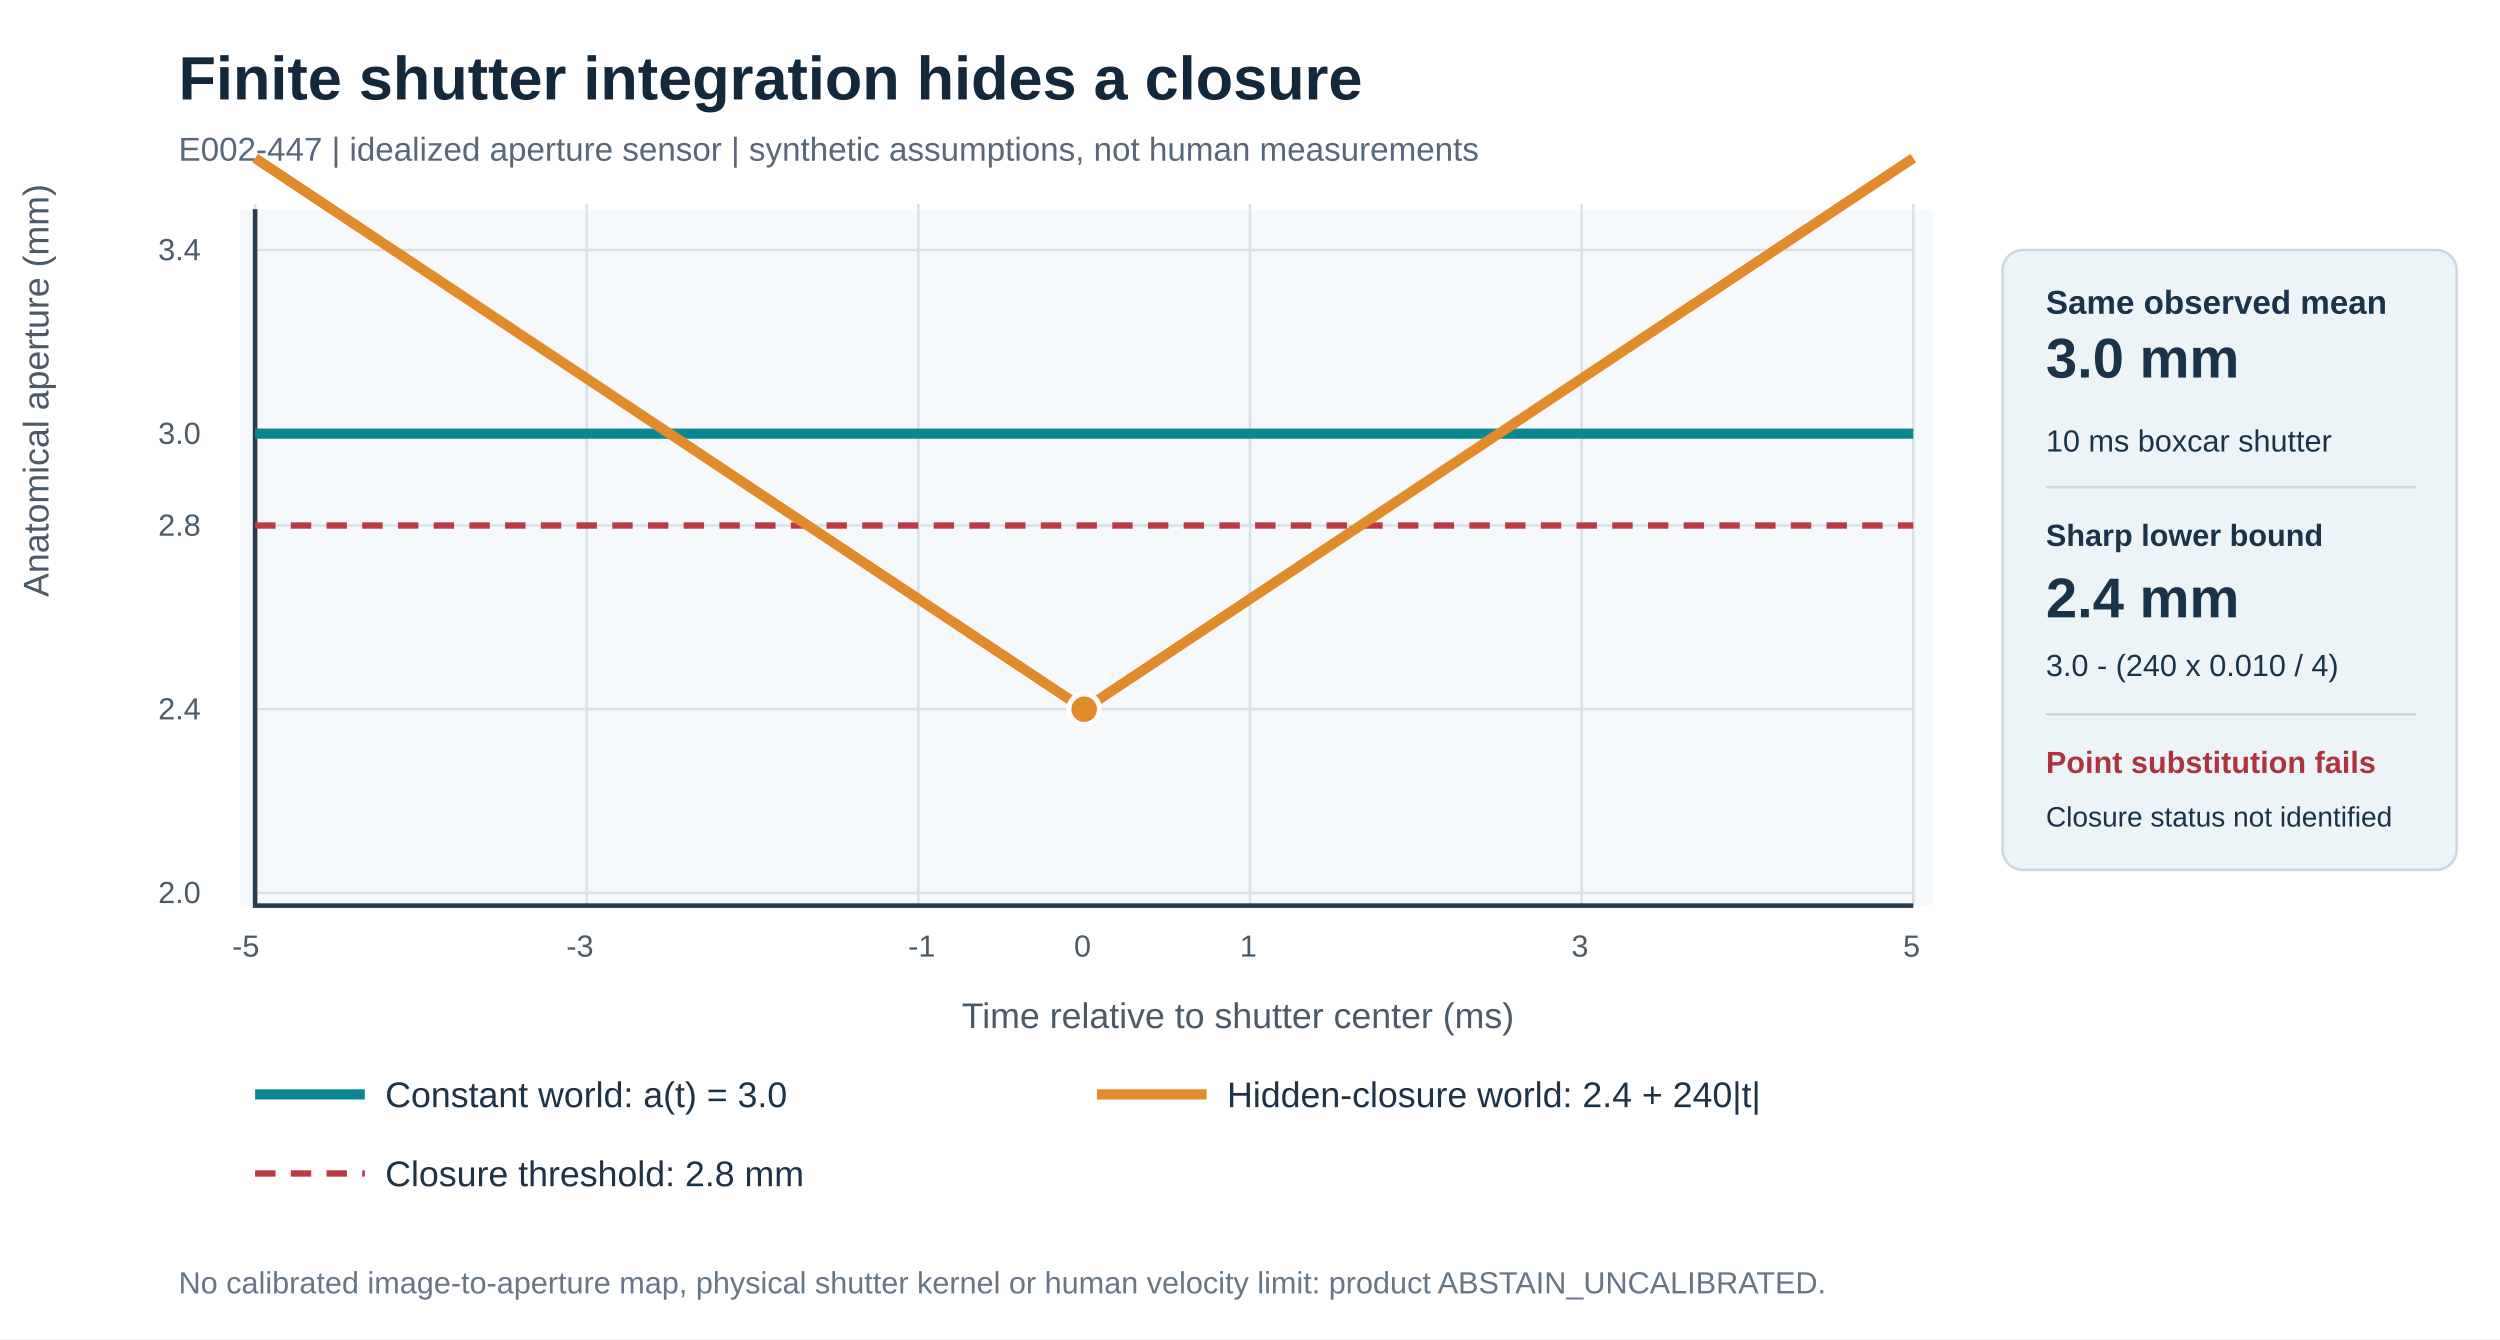
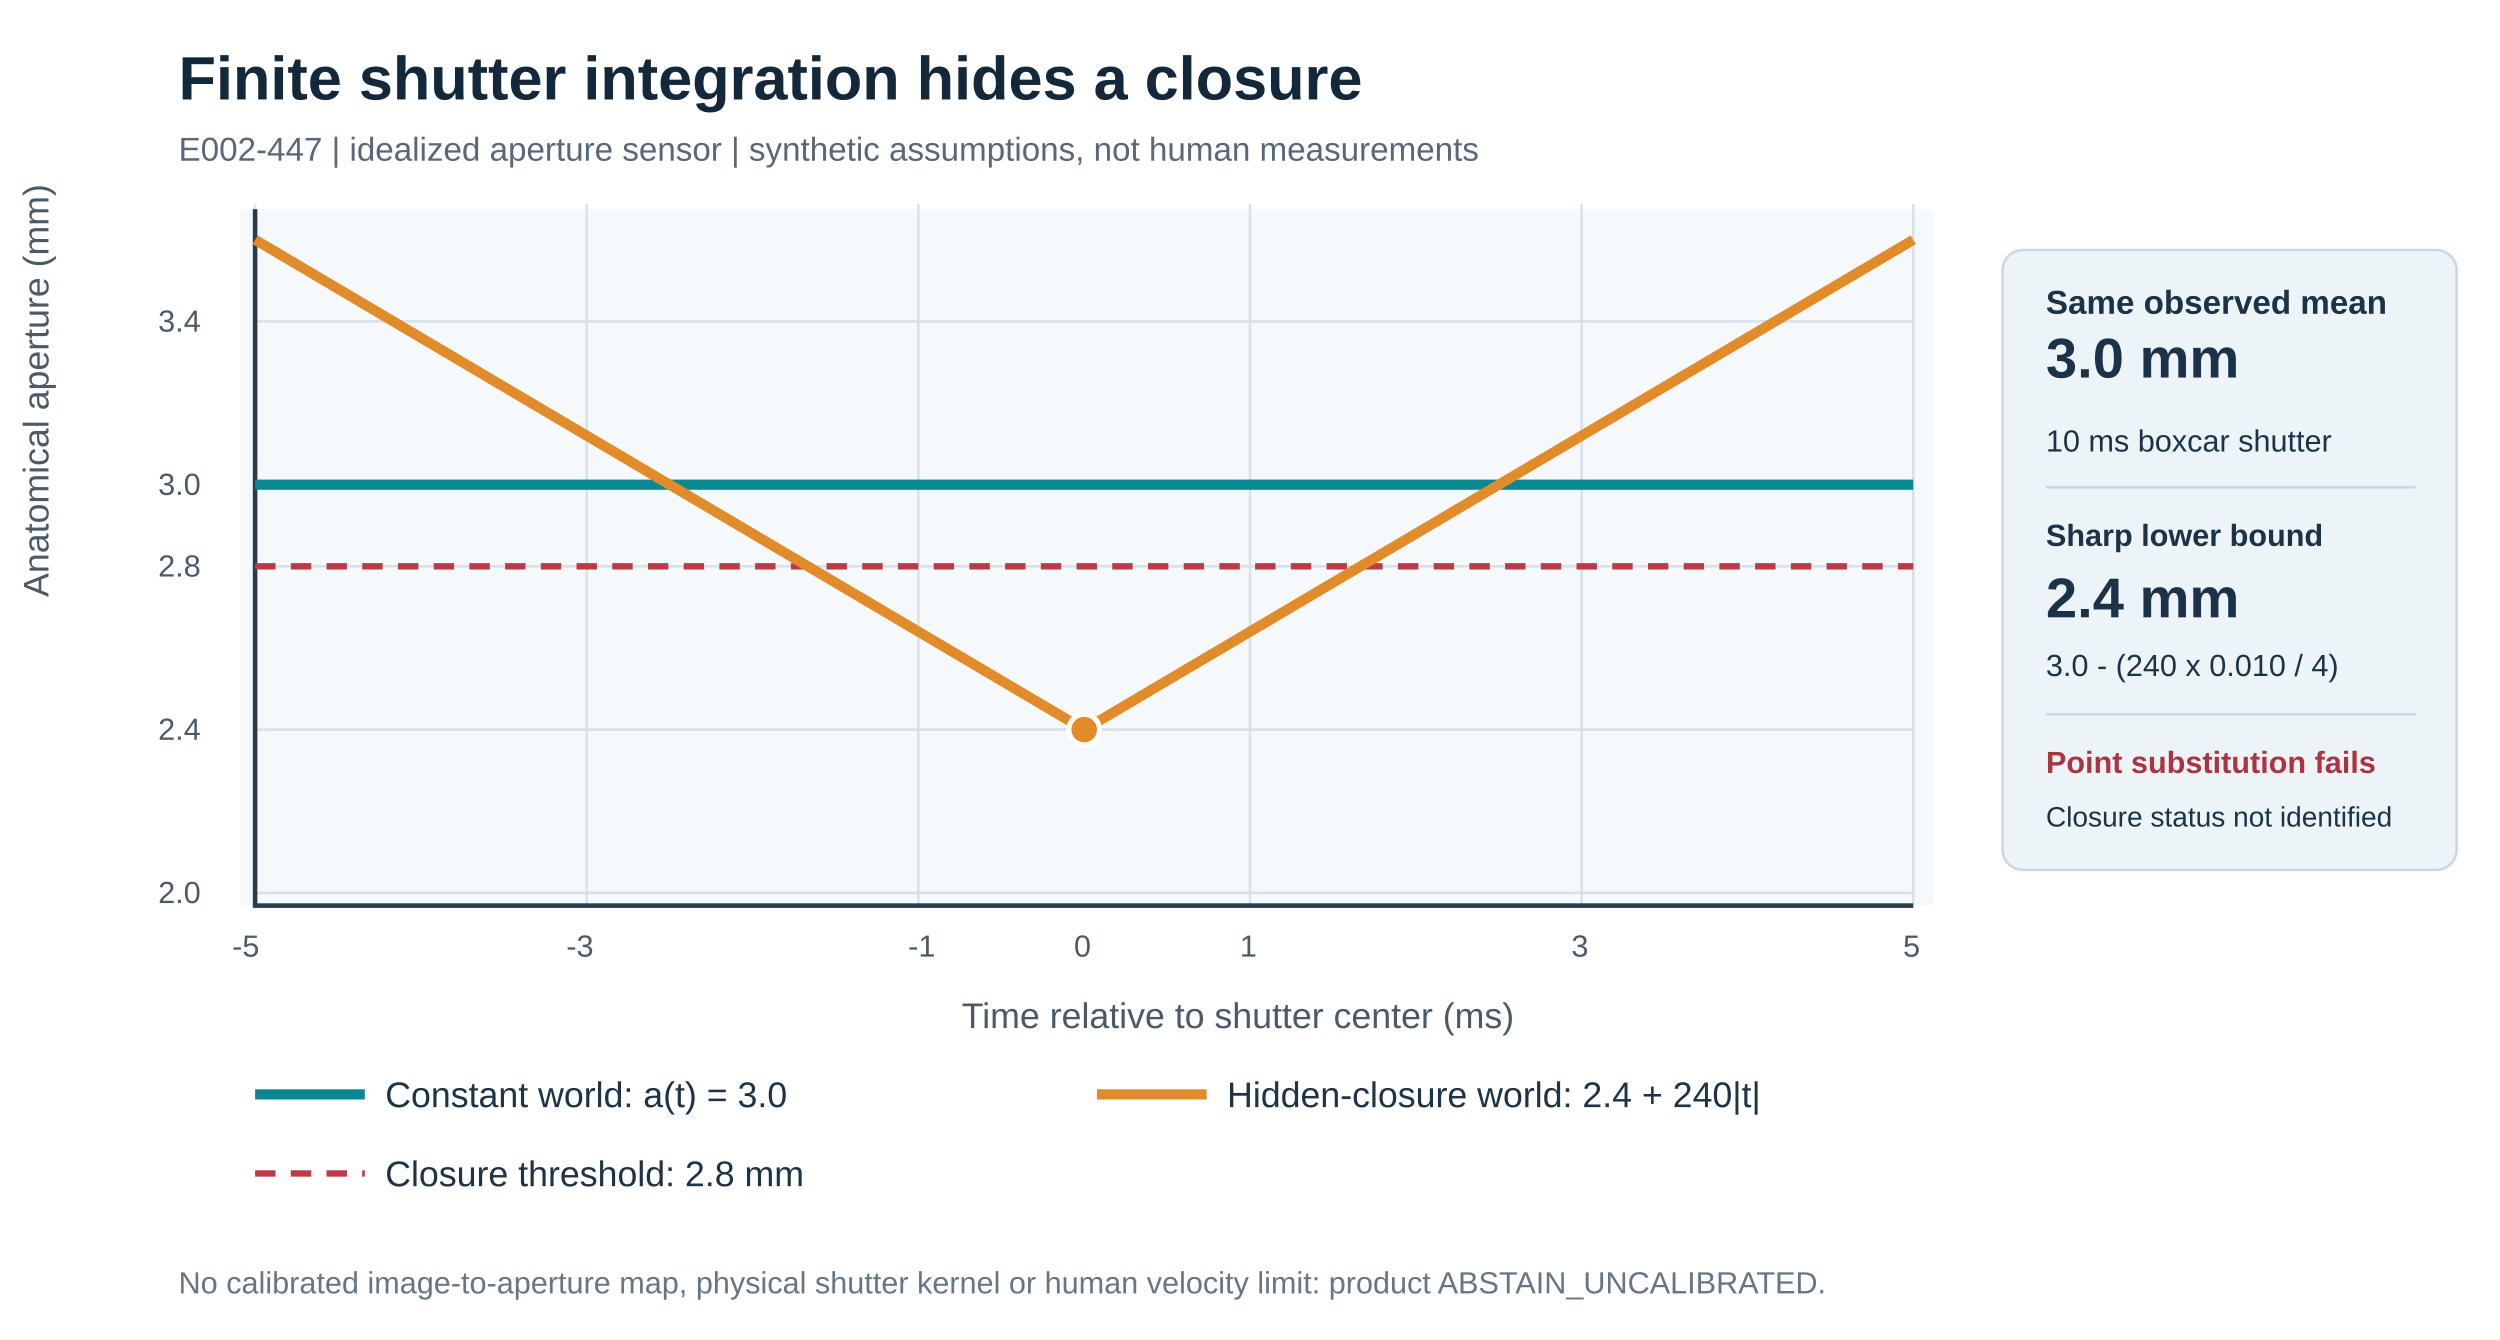
<svg xmlns="http://www.w3.org/2000/svg" width="980" height="525" viewBox="0 0 980 525" role="img" aria-label="Two distinct Lipschitz aperture trajectories have the same 10 millisecond exposure average, but only one crosses the closure threshold.">
  <rect width="980" height="525" fill="#fff" />
  <text x="70" y="39" font-family="Arial,Helvetica,sans-serif" font-size="24" font-weight="700" fill="#14283c">Finite shutter integration hides a closure</text>
  <text x="70" y="63" font-family="Arial,Helvetica,sans-serif" font-size="13" fill="#596879">E002-447 | idealized aperture sensor | synthetic assumptions, not human measurements</text>
  <rect x="94" y="82" width="664" height="273" rx="2" fill="#f6f9fc" />
  <g stroke="#d9e1e8" stroke-width="1">
-     <path d="M100 98H750 M100 170H750 M100 206H750 M100 278H750 M100 350H750" />
+     <path d="M100 126H750 M100 190H750 M100 222H750 M100 286H750 M100 350H750" />
    <path d="M100 80V355 M230 80V355 M360 80V355 M490 80V355 M620 80V355 M750 80V355" />
  </g>
  <path d="M100 82V355H750" fill="none" stroke="#283c4e" stroke-width="1.8" />
-   <path d="M100 206H750" stroke="#bd3946" stroke-width="2.5" stroke-dasharray="8 6" />
-   <path d="M100 170H750" stroke="#0b8791" stroke-width="4" />
-   <path d="M100 62 L165 105.2 L230 148.4 L295 191.6 L360 234.8 L425 278 L490 234.8 L555 191.6 L620 148.4 L685 105.2 L750 62" fill="none" stroke="#e28b2b" stroke-width="4" stroke-linejoin="round" />
-   <circle cx="425" cy="278" r="6" fill="#e28b2b" stroke="#fff" stroke-width="2" />
+   <path d="M100 222H750" stroke="#bd3946" stroke-width="2.5" stroke-dasharray="8 6" />
+   <path d="M100 190H750" stroke="#0b8791" stroke-width="4" />
+   <path d="M100 94 L165 132.4 L230 170.8 L295 209.2 L360 247.6 L425 286 L490 247.6 L555 209.2 L620 170.8 L685 132.4 L750 94" fill="none" stroke="#e28b2b" stroke-width="4" stroke-linejoin="round" />
+   <circle cx="425" cy="286" r="6" fill="#e28b2b" stroke="#fff" stroke-width="2" />
  <g font-family="Arial,Helvetica,sans-serif" font-size="12" fill="#4c5a68">
-     <text x="62" y="102">3.4</text>
-     <text x="62" y="174">3.0</text>
-     <text x="62" y="210">2.8</text>
-     <text x="62" y="282">2.4</text>
+     <text x="62" y="130">3.4</text>
+     <text x="62" y="194">3.0</text>
+     <text x="62" y="226">2.8</text>
+     <text x="62" y="290">2.4</text>
    <text x="62" y="354">2.0</text>
    <text x="91" y="375">-5</text>
    <text x="222" y="375">-3</text>
    <text x="356" y="375">-1</text>
    <text x="421" y="375">0</text>
    <text x="486" y="375">1</text>
    <text x="616" y="375">3</text>
    <text x="746" y="375">5</text>
    <text x="377" y="403" font-size="14">Time relative to shutter center (ms)</text>
    <text x="19" y="234" transform="rotate(-90 19 234)" font-size="14">Anatomical aperture (mm)</text>
  </g>
  <g font-family="Arial,Helvetica,sans-serif" font-size="14">
    <line x1="100" y1="429" x2="143" y2="429" stroke="#0b8791" stroke-width="4" />
    <text x="151" y="434" fill="#1f3347">Constant world: a(t) = 3.0</text>
    <line x1="430" y1="429" x2="473" y2="429" stroke="#e28b2b" stroke-width="4" />
    <text x="481" y="434" fill="#1f3347">Hidden-closure world: 2.4 + 240|t|</text>
    <line x1="100" y1="460" x2="143" y2="460" stroke="#bd3946" stroke-width="2.5" stroke-dasharray="8 6" />
    <text x="151" y="465" fill="#1f3347">Closure threshold: 2.8 mm</text>
  </g>
  <rect x="785" y="98" width="178" height="243" rx="8" fill="#edf4f8" stroke="#cad8e1" />
  <g font-family="Arial,Helvetica,sans-serif" fill="#1b3348">
    <text x="802" y="123" font-size="13" font-weight="700">Same observed mean</text>
    <text x="802" y="148" font-size="22" font-weight="700">3.0 mm</text>
    <text x="802" y="177" font-size="12">10 ms boxcar shutter</text>
    <path d="M802 191H947" stroke="#cad8e1" />
    <text x="802" y="214" font-size="12" font-weight="700">Sharp lower bound</text>
    <text x="802" y="242" font-size="22" font-weight="700">2.4 mm</text>
    <text x="802" y="265" font-size="12">3.0 - (240 x 0.010 / 4)</text>
    <path d="M802 280H947" stroke="#cad8e1" />
    <text x="802" y="303" font-size="12" font-weight="700" fill="#ad343e">Point substitution fails</text>
    <text x="802" y="324" font-size="11">Closure status not identified</text>
  </g>
  <text x="70" y="507" font-family="Arial,Helvetica,sans-serif" font-size="12" fill="#667687">No calibrated image-to-aperture map, physical shutter kernel or human velocity limit: product ABSTAIN_UNCALIBRATED.</text>
</svg>
